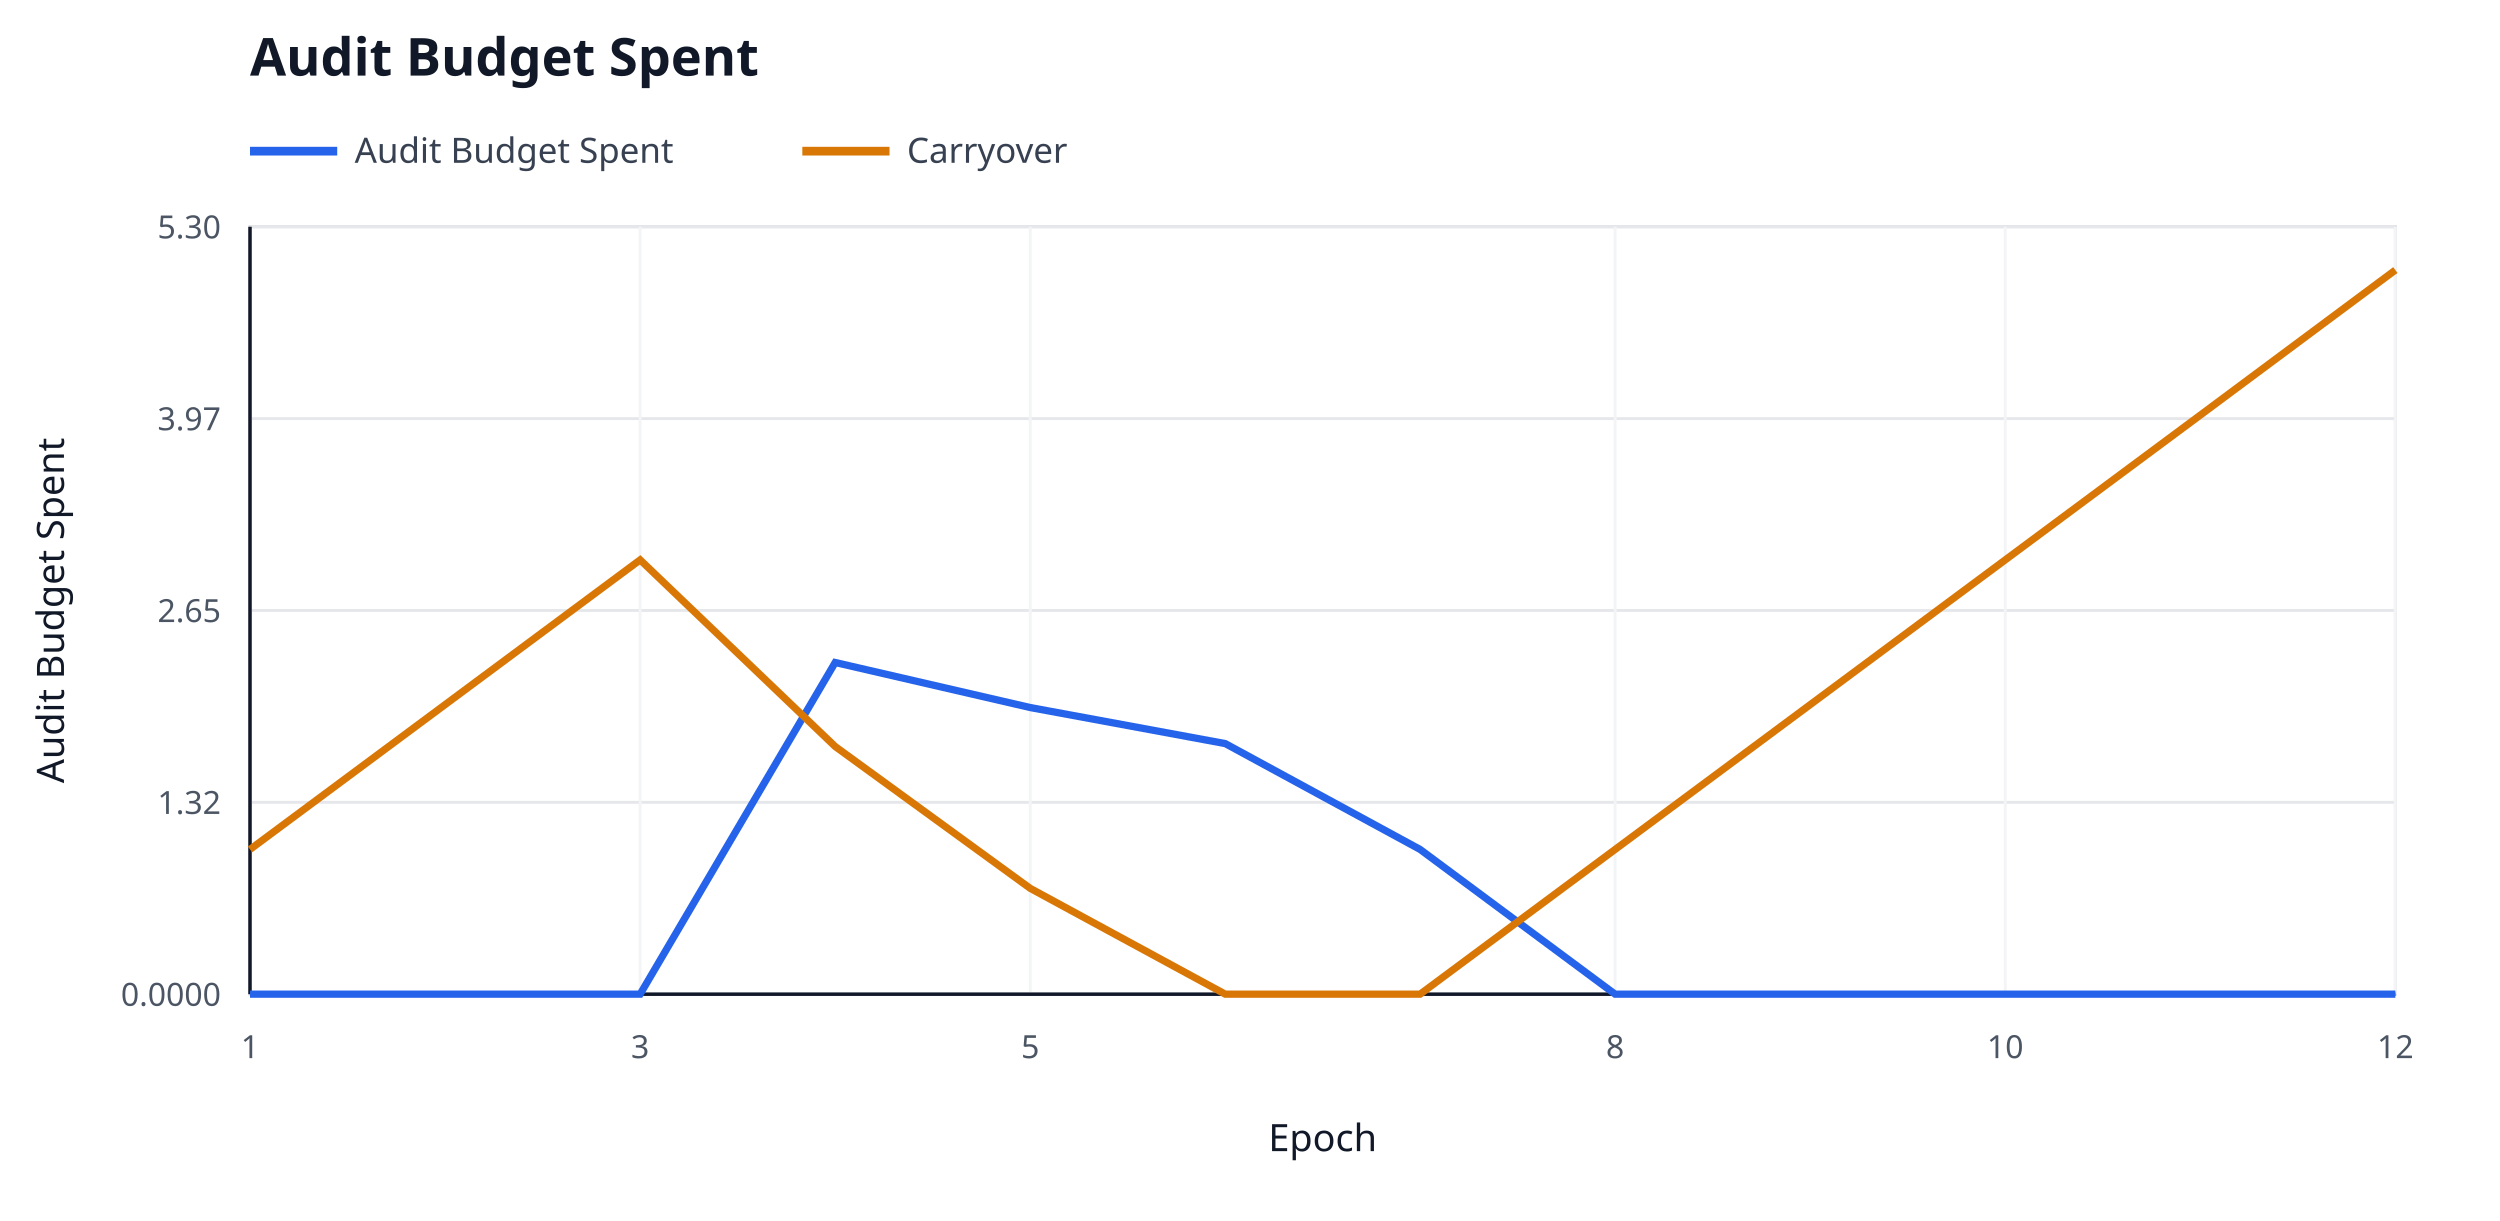
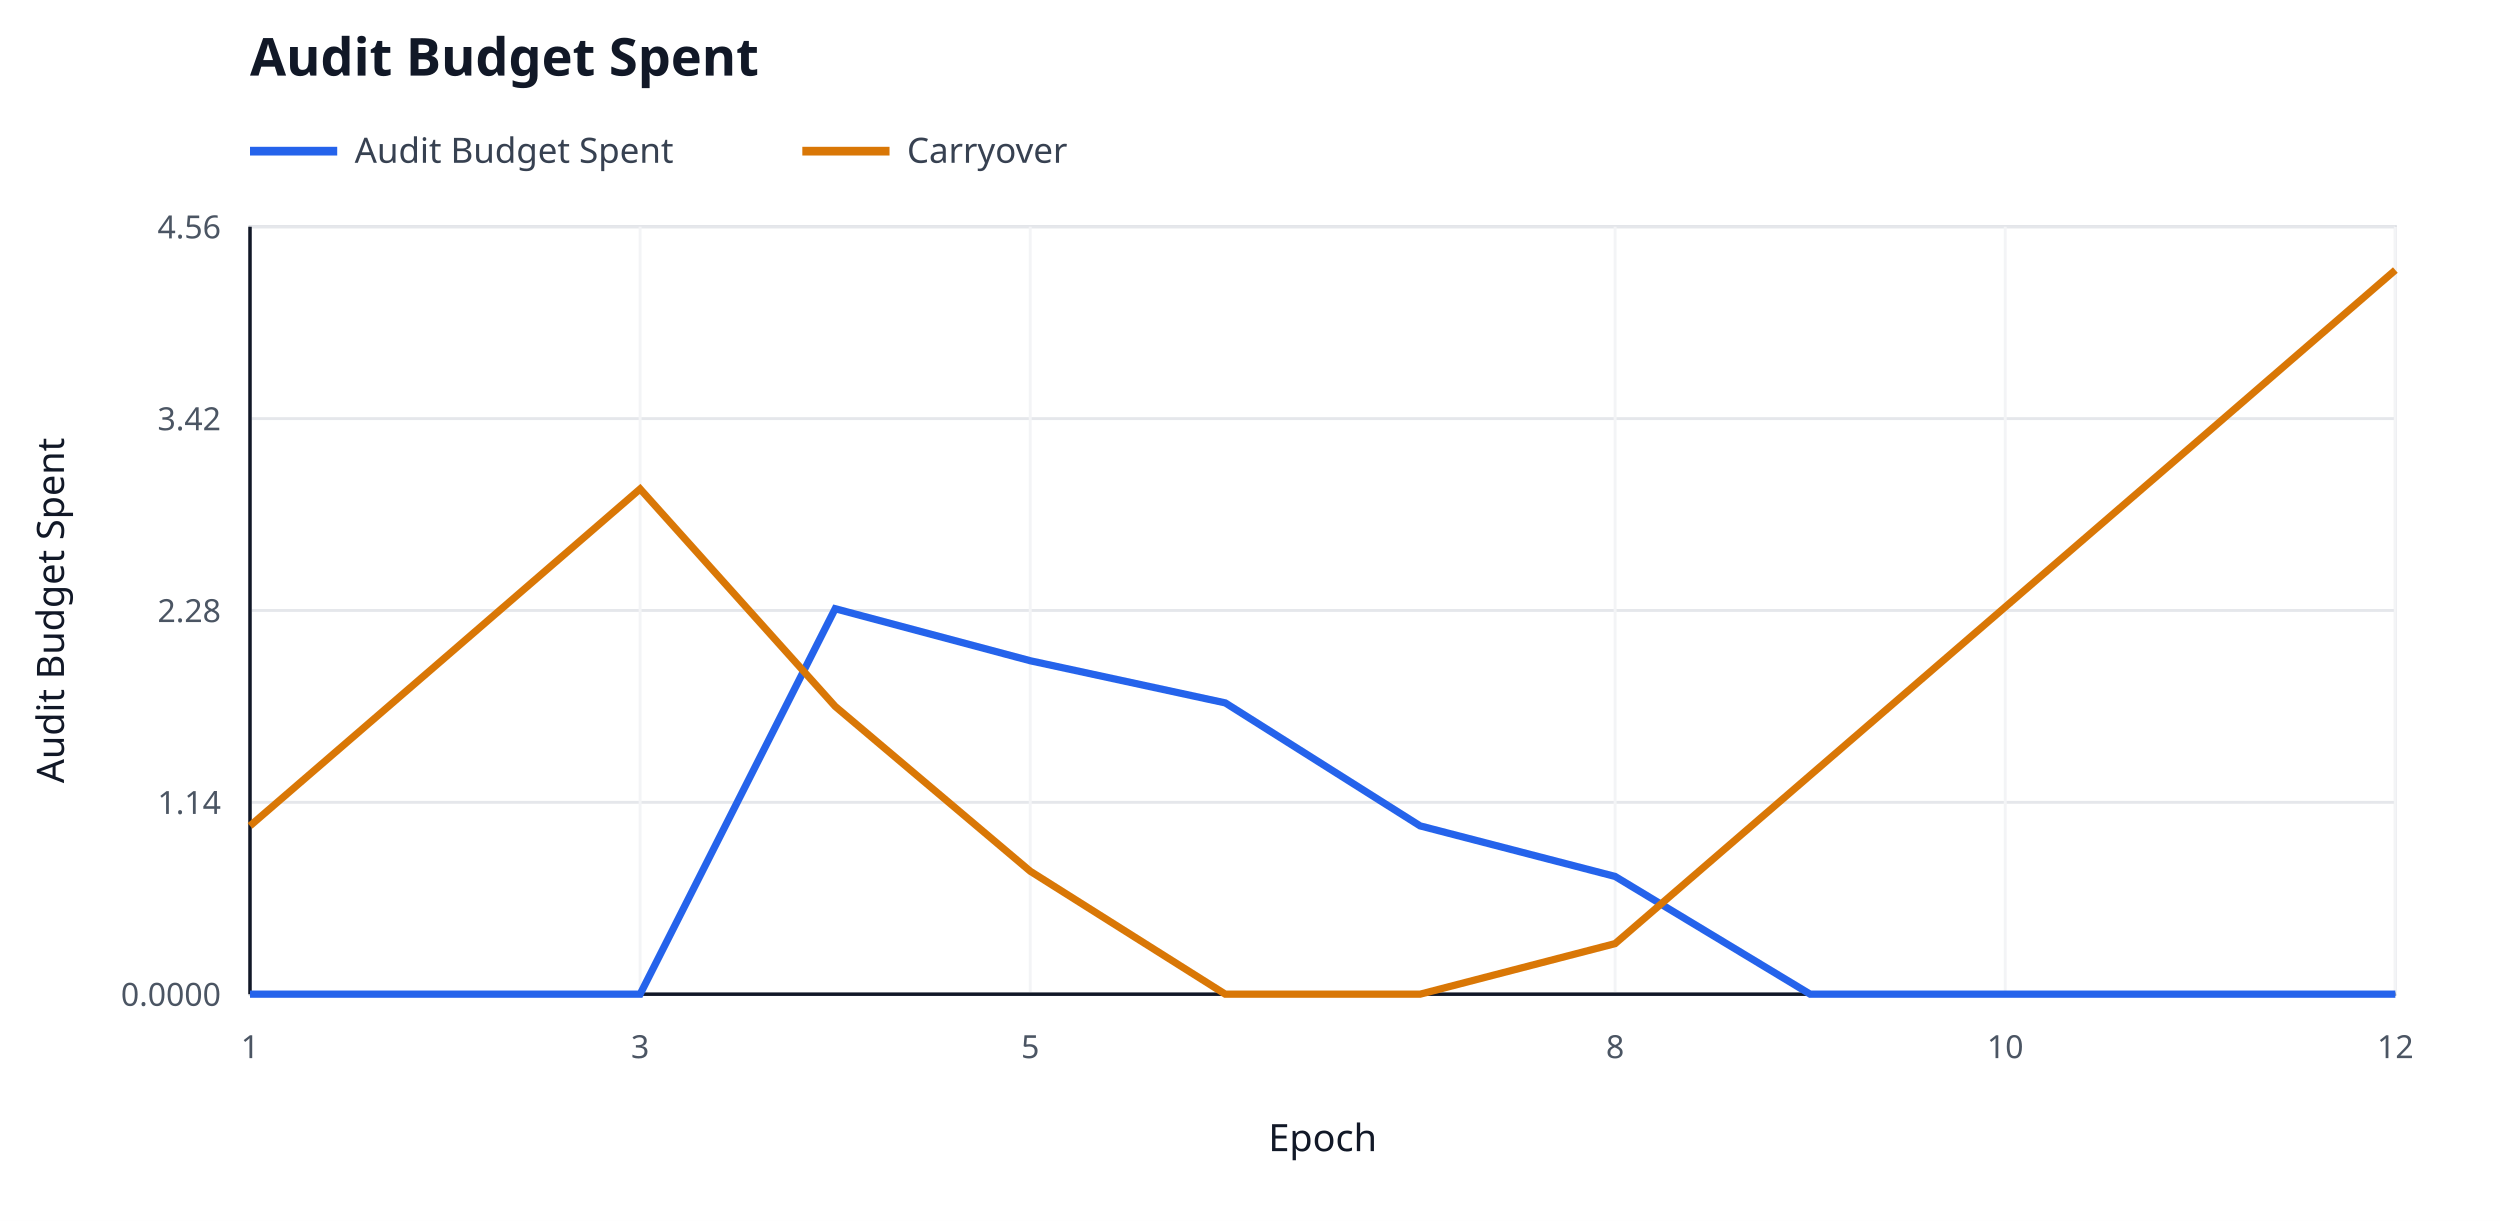
<svg xmlns="http://www.w3.org/2000/svg" width="860" height="420" viewBox="0 0 860 420">
  <rect width="100%" height="100%" fill="#ffffff" />
  <text x="86" y="26" font-family="sans-serif" font-size="18" font-weight="700" fill="#111827">Audit Budget Spent</text>
  <line x1="86" y1="52" x2="116" y2="52" stroke="#2563eb" stroke-width="3" />
  <text x="122" y="56" font-family="sans-serif" font-size="12" fill="#374151">Audit Budget Spent</text>
  <line x1="276" y1="52" x2="306" y2="52" stroke="#d97706" stroke-width="3" />
  <text x="312" y="56" font-family="sans-serif" font-size="12" fill="#374151">Carryover</text>
  <rect x="86" y="78" width="738" height="264" fill="#ffffff" stroke="#d1d5db" />
  <line x1="86" y1="342.0" x2="824" y2="342.0" stroke="#e5e7eb" stroke-width="1" />
  <text x="76" y="346.0" font-family="sans-serif" font-size="11" text-anchor="end" fill="#4b5563">0.0000</text>
  <line x1="86" y1="276.0" x2="824" y2="276.0" stroke="#e5e7eb" stroke-width="1" />
-   <text x="76" y="280.0" font-family="sans-serif" font-size="11" text-anchor="end" fill="#4b5563">1.32</text>
+   <text x="76" y="280.0" font-family="sans-serif" font-size="11" text-anchor="end" fill="#4b5563">1.14</text>
  <line x1="86" y1="210.0" x2="824" y2="210.0" stroke="#e5e7eb" stroke-width="1" />
-   <text x="76" y="214.0" font-family="sans-serif" font-size="11" text-anchor="end" fill="#4b5563">2.65</text>
+   <text x="76" y="214.0" font-family="sans-serif" font-size="11" text-anchor="end" fill="#4b5563">2.28</text>
  <line x1="86" y1="144.0" x2="824" y2="144.0" stroke="#e5e7eb" stroke-width="1" />
-   <text x="76" y="148.0" font-family="sans-serif" font-size="11" text-anchor="end" fill="#4b5563">3.97</text>
+   <text x="76" y="148.0" font-family="sans-serif" font-size="11" text-anchor="end" fill="#4b5563">3.42</text>
  <line x1="86" y1="78.0" x2="824" y2="78.0" stroke="#e5e7eb" stroke-width="1" />
-   <text x="76" y="82.0" font-family="sans-serif" font-size="11" text-anchor="end" fill="#4b5563">5.30</text>
+   <text x="76" y="82.0" font-family="sans-serif" font-size="11" text-anchor="end" fill="#4b5563">4.56</text>
  <line x1="86.0" y1="78" x2="86.0" y2="342" stroke="#f3f4f6" stroke-width="1" />
  <text x="86.0" y="364" font-family="sans-serif" font-size="11" text-anchor="middle" fill="#4b5563">1</text>
  <line x1="220.2" y1="78" x2="220.2" y2="342" stroke="#f3f4f6" stroke-width="1" />
  <text x="220.2" y="364" font-family="sans-serif" font-size="11" text-anchor="middle" fill="#4b5563">3</text>
  <line x1="354.4" y1="78" x2="354.4" y2="342" stroke="#f3f4f6" stroke-width="1" />
  <text x="354.4" y="364" font-family="sans-serif" font-size="11" text-anchor="middle" fill="#4b5563">5</text>
  <line x1="555.6" y1="78" x2="555.6" y2="342" stroke="#f3f4f6" stroke-width="1" />
  <text x="555.6" y="364" font-family="sans-serif" font-size="11" text-anchor="middle" fill="#4b5563">8</text>
  <line x1="689.8" y1="78" x2="689.8" y2="342" stroke="#f3f4f6" stroke-width="1" />
  <text x="689.8" y="364" font-family="sans-serif" font-size="11" text-anchor="middle" fill="#4b5563">10</text>
  <line x1="824.0" y1="78" x2="824.0" y2="342" stroke="#f3f4f6" stroke-width="1" />
  <text x="824.0" y="364" font-family="sans-serif" font-size="11" text-anchor="middle" fill="#4b5563">12</text>
  <line x1="86" y1="342" x2="824" y2="342" stroke="#111827" stroke-width="1.2" />
  <line x1="86" y1="78" x2="86" y2="342" stroke="#111827" stroke-width="1.2" />
  <text x="455.0" y="396" font-family="sans-serif" font-size="13" text-anchor="middle" fill="#111827">Epoch</text>
  <text transform="translate(22 210.0) rotate(-90)" font-family="sans-serif" font-size="13" text-anchor="middle" fill="#111827">Audit Budget Spent</text>
-   <polyline fill="none" stroke="#2563eb" stroke-width="2.5" points="86.0,342.0 153.1,342.0 220.2,342.0 287.3,227.9 354.4,243.4 421.5,255.8 488.5,292.2 555.6,342.0 622.7,342.0 689.8,342.0 756.9,342.0 824.0,342.0" />
-   <polyline fill="none" stroke="#d97706" stroke-width="2.5" points="86.0,292.2 153.1,242.4 220.2,192.6 287.3,256.8 354.4,305.6 421.5,342.0 488.5,342.0 555.6,292.2 622.7,242.4 689.8,192.6 756.9,142.8 824.0,92.9" />
+   <polyline fill="none" stroke="#2563eb" stroke-width="2.5" points="86.0,342.0 153.1,342.0 220.2,342.0 287.3,209.4 354.4,227.3 421.5,241.8 488.5,284.1 555.6,301.5 622.7,342.0 689.8,342.0 756.9,342.0 824.0,342.0" />
+   <polyline fill="none" stroke="#d97706" stroke-width="2.5" points="86.0,284.1 153.1,226.2 220.2,168.2 287.3,243.0 354.4,299.7 421.5,342.0 488.5,342.0 555.6,324.6 622.7,266.7 689.8,208.8 756.9,150.9 824.0,92.9" />
</svg>
